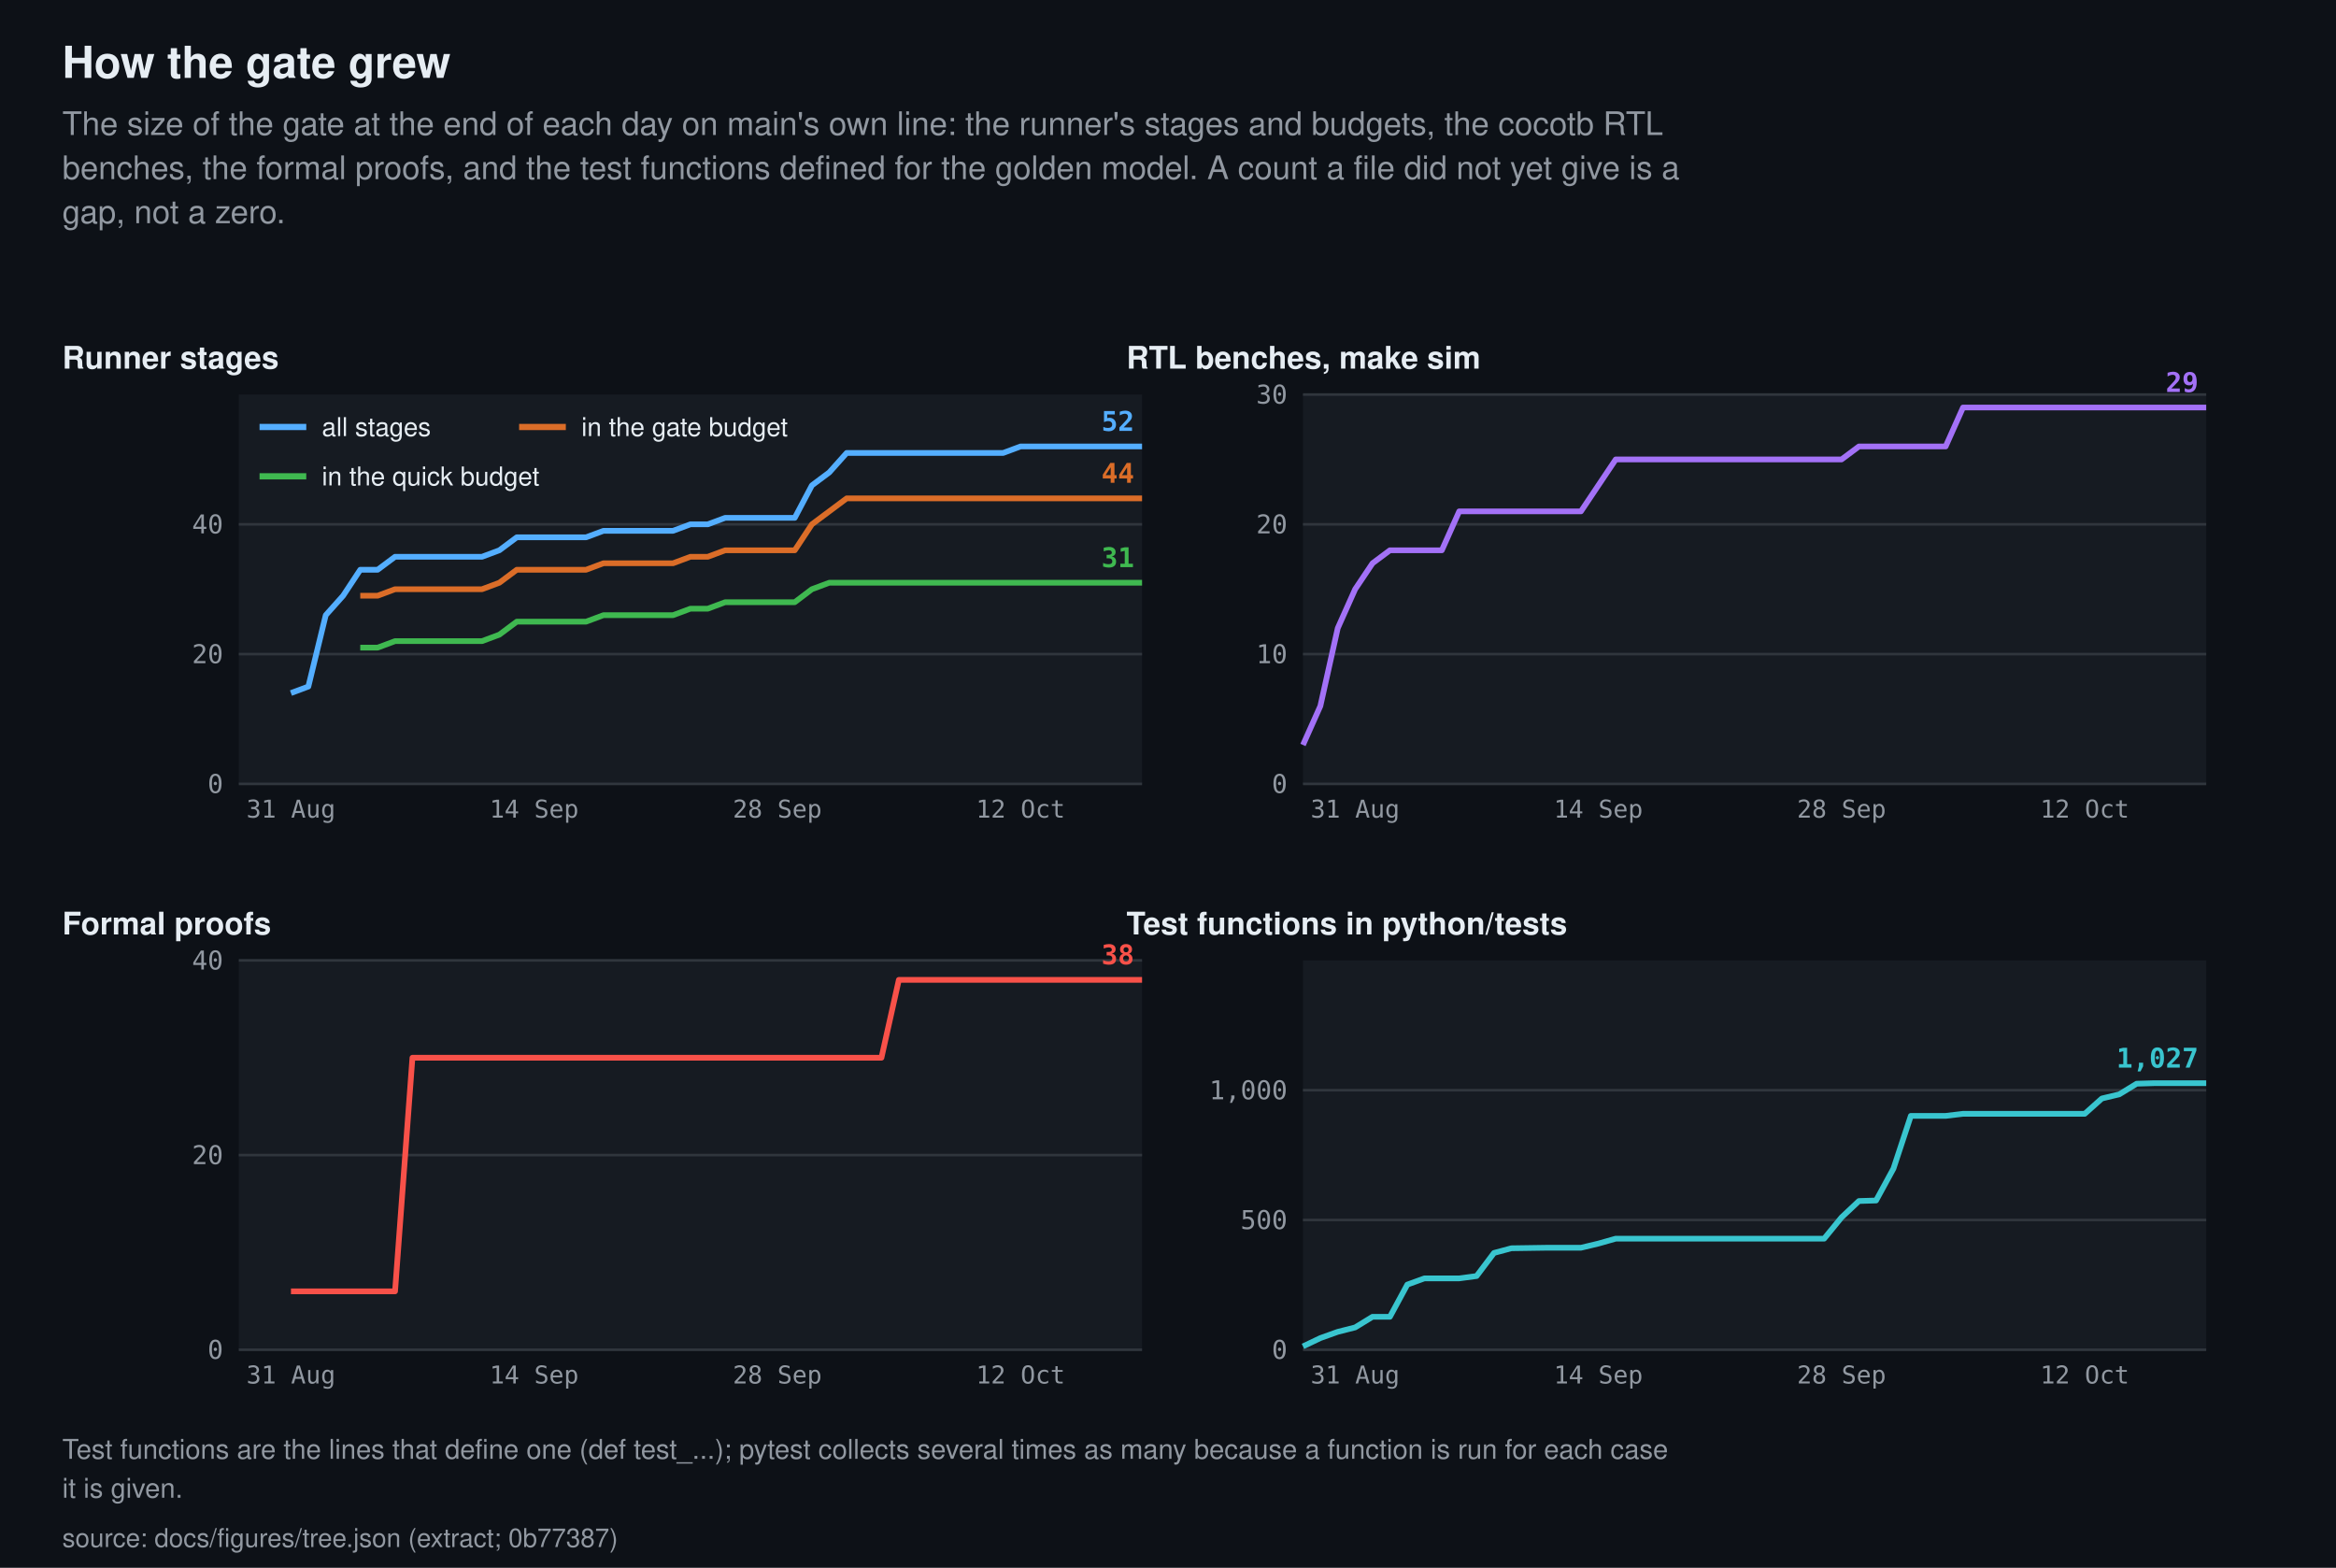
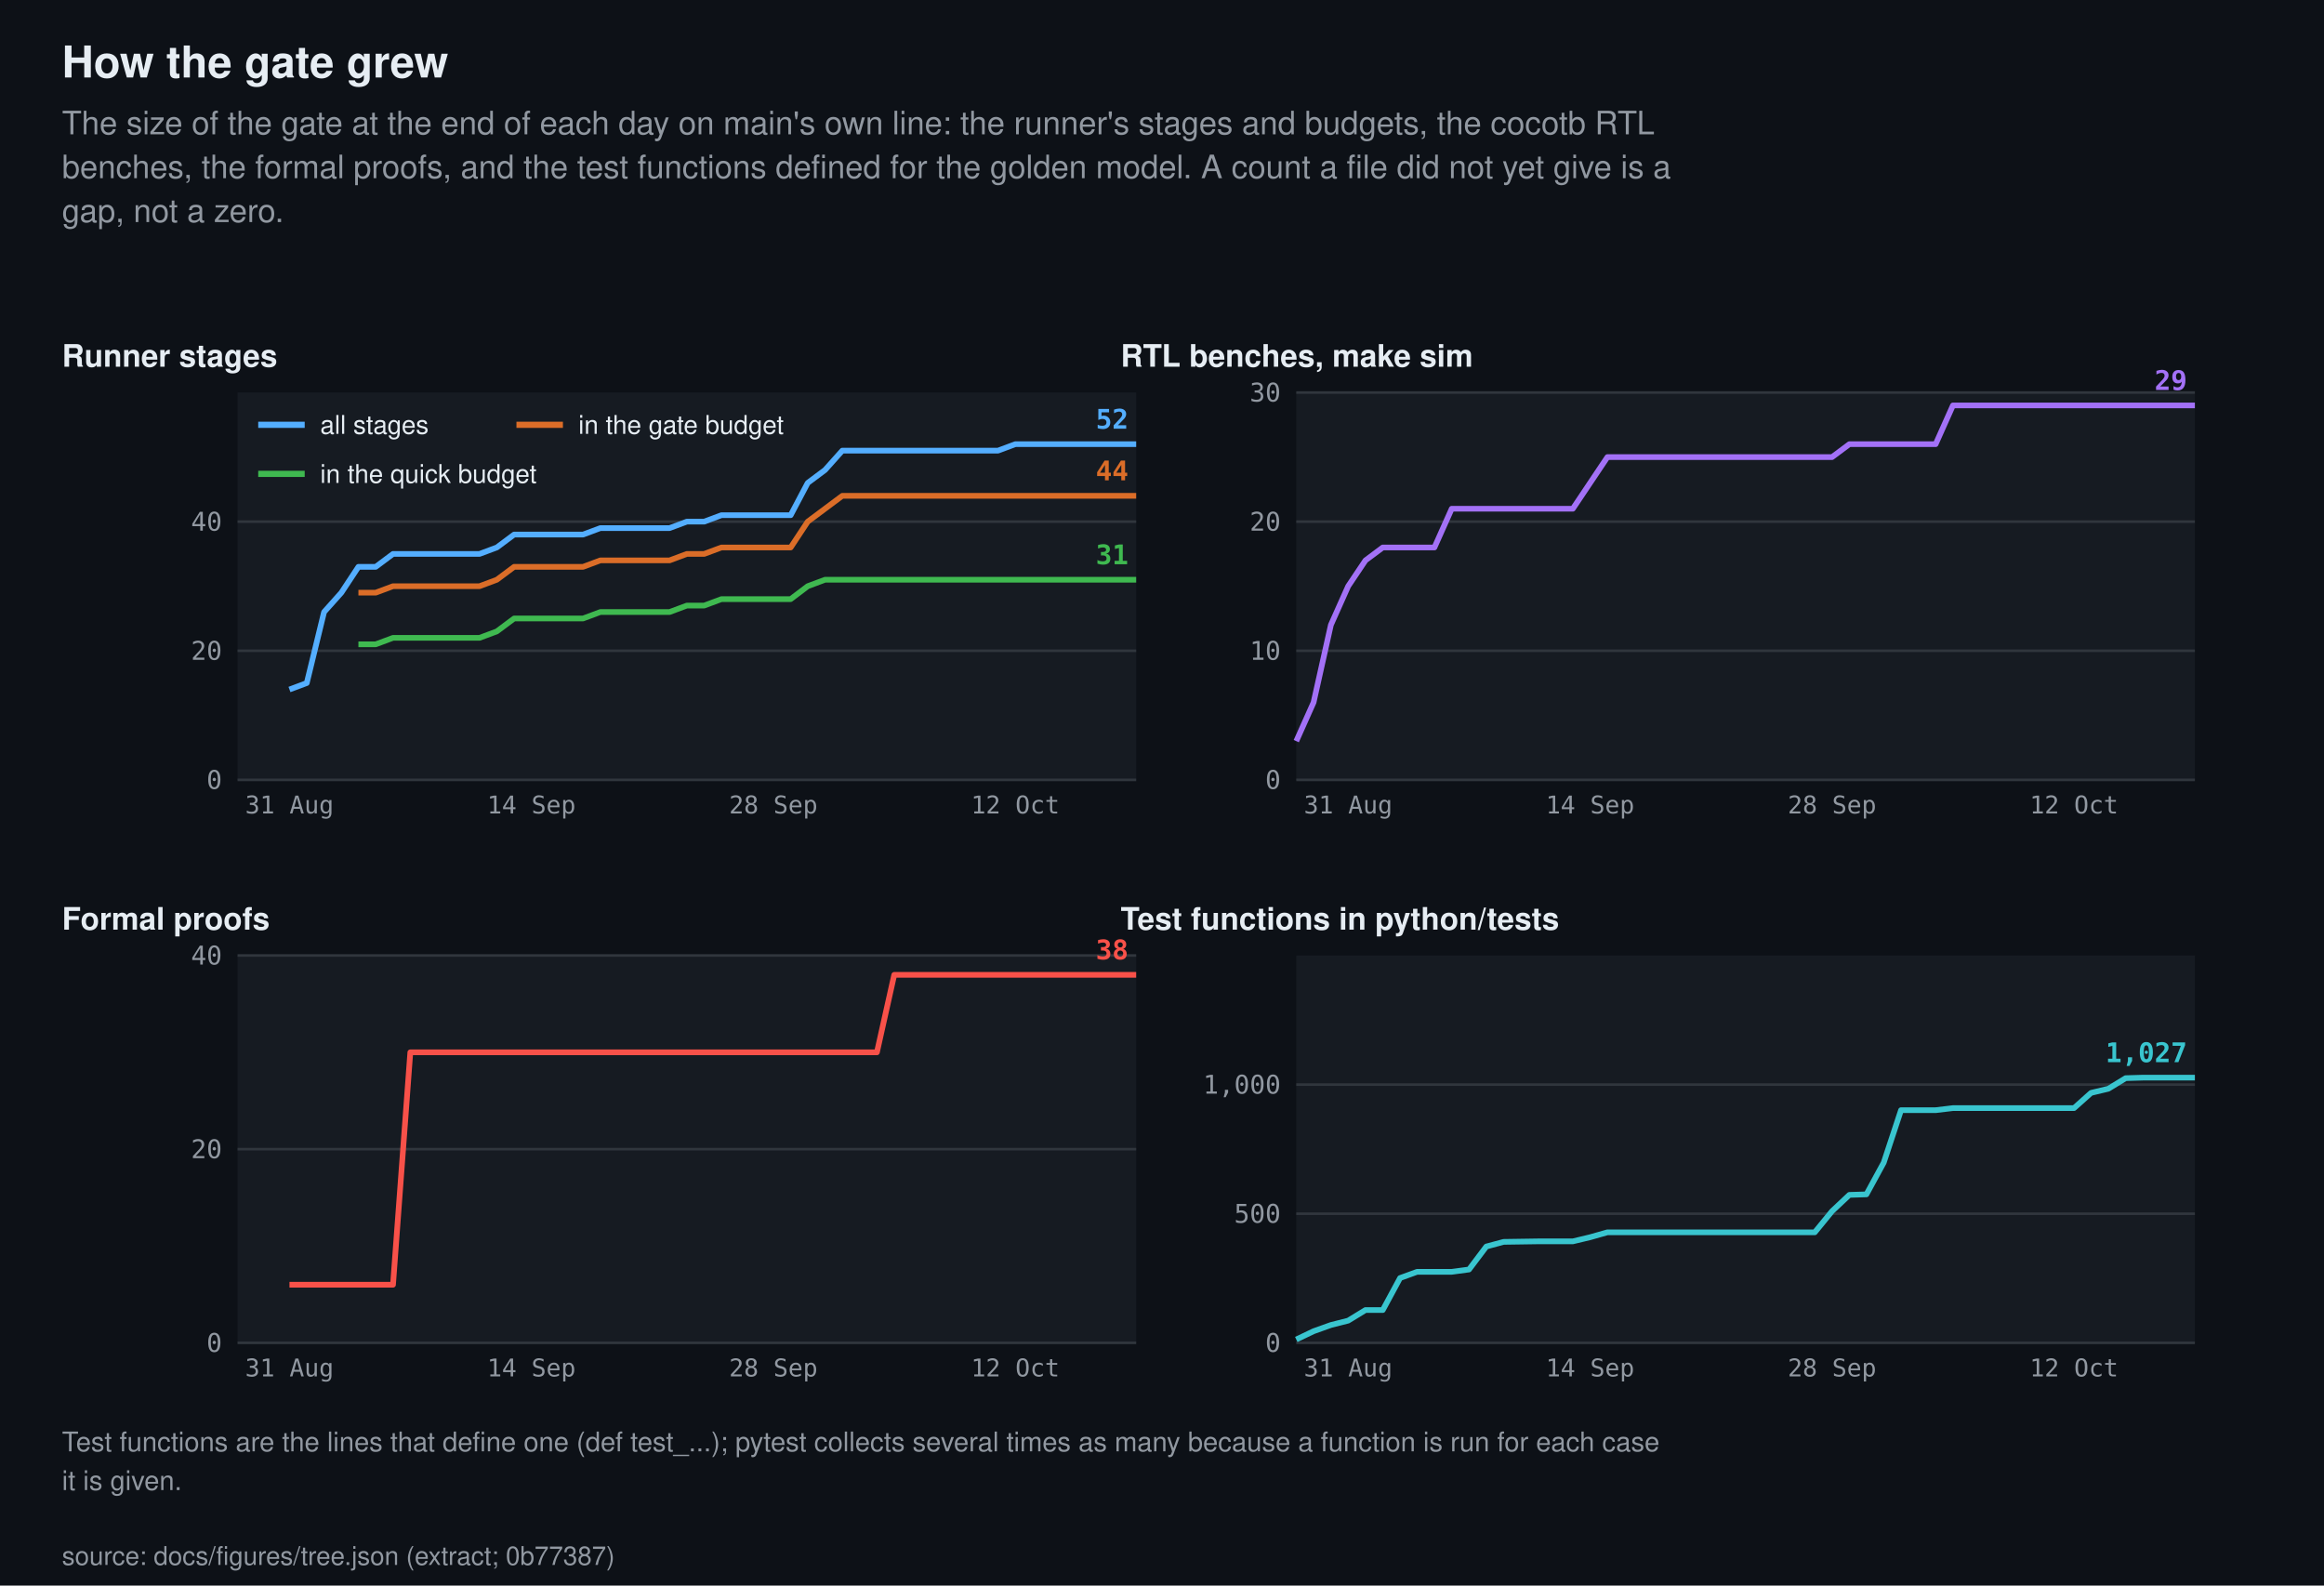
- <svg xmlns="http://www.w3.org/2000/svg" width="900" height="604" viewBox="0 0 900 604" role="img" aria-label="Four small charts over time: the verification runner's stages (52, of which 44 in the gate budget and 31 in the quick one), the RTL benches (29), the formal proofs (38) and the golden-model test functions (1,027).">
-   <rect width="900" height="604" fill="#0d1117" />
+ <svg xmlns="http://www.w3.org/2000/svg" width="900" height="614" viewBox="0 0 900 614" role="img" aria-label="Four small charts over time: the verification runner's stages (52, of which 44 in the gate budget and 31 in the quick one), the RTL benches (29), the formal proofs (38) and the golden-model test functions (1,027).">
+   <rect width="900" height="614" fill="#0d1117" />
  <text x="24.0" y="30.0" font-family="-apple-system,BlinkMacSystemFont,'Segoe UI',Helvetica,Arial,sans-serif" font-size="17" fill="#e6edf3" font-weight="600">How the gate grew</text>
  <text x="24.0" y="52.0" font-family="-apple-system,BlinkMacSystemFont,'Segoe UI',Helvetica,Arial,sans-serif" font-size="12.5" fill="#9198a1">The size of the gate at the end of each day on main's own line: the runner's stages and budgets, the cocotb RTL</text>
  <text x="24.0" y="69.0" font-family="-apple-system,BlinkMacSystemFont,'Segoe UI',Helvetica,Arial,sans-serif" font-size="12.5" fill="#9198a1">benches, the formal proofs, and the test functions defined for the golden model. A count a file did not yet give is a</text>
  <text x="24.0" y="86.0" font-family="-apple-system,BlinkMacSystemFont,'Segoe UI',Helvetica,Arial,sans-serif" font-size="12.5" fill="#9198a1">gap, not a zero.</text>
  <text x="24.0" y="142.0" font-family="-apple-system,BlinkMacSystemFont,'Segoe UI',Helvetica,Arial,sans-serif" font-size="12" fill="#e6edf3" font-weight="600">Runner stages</text>
  <rect x="92.0" y="152.0" width="348.0" height="150.0" fill="#161b22" />
  <line x1="92.0" y1="302.0" x2="440.0" y2="302.0" stroke="#30363d" stroke-width="1" />
  <text x="86.0" y="305.5" font-family="ui-monospace,SFMono-Regular,'SF Mono',Menlo,Consolas,monospace" font-size="10" fill="#9198a1" text-anchor="end">0</text>
  <line x1="92.0" y1="252.0" x2="440.0" y2="252.0" stroke="#30363d" stroke-width="1" />
  <text x="86.0" y="255.5" font-family="ui-monospace,SFMono-Regular,'SF Mono',Menlo,Consolas,monospace" font-size="10" fill="#9198a1" text-anchor="end">20</text>
  <line x1="92.0" y1="202.0" x2="440.0" y2="202.0" stroke="#30363d" stroke-width="1" />
  <text x="86.0" y="205.5" font-family="ui-monospace,SFMono-Regular,'SF Mono',Menlo,Consolas,monospace" font-size="10" fill="#9198a1" text-anchor="end">40</text>
  <text x="112.1" y="315.0" font-family="ui-monospace,SFMono-Regular,'SF Mono',Menlo,Consolas,monospace" font-size="9.5" fill="#9198a1" text-anchor="middle">31 Aug</text>
  <text x="205.8" y="315.0" font-family="ui-monospace,SFMono-Regular,'SF Mono',Menlo,Consolas,monospace" font-size="9.5" fill="#9198a1" text-anchor="middle">14 Sep</text>
  <text x="299.5" y="315.0" font-family="ui-monospace,SFMono-Regular,'SF Mono',Menlo,Consolas,monospace" font-size="9.5" fill="#9198a1" text-anchor="middle">28 Sep</text>
  <text x="393.2" y="315.0" font-family="ui-monospace,SFMono-Regular,'SF Mono',Menlo,Consolas,monospace" font-size="9.5" fill="#9198a1" text-anchor="middle">12 Oct</text>
  <path d="M112.1,267.0 L118.8,264.5 L125.5,237.0 L132.2,229.5 L138.8,219.5 L145.5,219.5 L152.2,214.5 L158.9,214.5 L165.6,214.5 L172.3,214.5 L179.0,214.5 L185.7,214.5 L192.4,212.0 L199.1,207.0 L205.8,207.0 L212.5,207.0 L219.2,207.0 L225.8,207.0 L232.5,204.5 L239.2,204.5 L245.9,204.5 L252.6,204.5 L259.3,204.5 L266.0,202.0 L272.7,202.0 L279.4,199.5 L286.1,199.5 L292.8,199.5 L299.5,199.5 L306.2,199.5 L312.8,187.0 L319.5,182.0 L326.2,174.5 L332.9,174.5 L339.6,174.5 L346.3,174.5 L353.0,174.5 L359.7,174.5 L366.4,174.5 L373.1,174.5 L379.8,174.5 L386.5,174.5 L393.2,172.0 L399.8,172.0 L406.5,172.0 L413.2,172.0 L419.9,172.0 L426.6,172.0 L433.3,172.0 L440.0,172.0" fill="none" stroke="#54aeff" stroke-width="2.2" stroke-linejoin="round" />
  <text x="437.0" y="166.0" font-family="ui-monospace,SFMono-Regular,'SF Mono',Menlo,Consolas,monospace" font-size="10.5" fill="#54aeff" font-weight="600" text-anchor="end">52</text>
  <path d="M138.8,229.5 L145.5,229.5 L152.2,227.0 L158.9,227.0 L165.6,227.0 L172.3,227.0 L179.0,227.0 L185.7,227.0 L192.4,224.5 L199.1,219.5 L205.8,219.5 L212.5,219.5 L219.2,219.5 L225.8,219.5 L232.5,217.0 L239.2,217.0 L245.9,217.0 L252.6,217.0 L259.3,217.0 L266.0,214.5 L272.7,214.5 L279.4,212.0 L286.1,212.0 L292.8,212.0 L299.5,212.0 L306.2,212.0 L312.8,202.0 L319.5,197.0 L326.2,192.0 L332.9,192.0 L339.6,192.0 L346.3,192.0 L353.0,192.0 L359.7,192.0 L366.4,192.0 L373.1,192.0 L379.8,192.0 L386.5,192.0 L393.2,192.0 L399.8,192.0 L406.5,192.0 L413.2,192.0 L419.9,192.0 L426.6,192.0 L433.3,192.0 L440.0,192.0" fill="none" stroke="#db6d28" stroke-width="2.2" stroke-linejoin="round" />
  <text x="437.0" y="186.0" font-family="ui-monospace,SFMono-Regular,'SF Mono',Menlo,Consolas,monospace" font-size="10.5" fill="#db6d28" font-weight="600" text-anchor="end">44</text>
  <path d="M138.8,249.5 L145.5,249.5 L152.2,247.0 L158.9,247.0 L165.6,247.0 L172.3,247.0 L179.0,247.0 L185.7,247.0 L192.4,244.5 L199.1,239.5 L205.8,239.5 L212.5,239.5 L219.2,239.5 L225.8,239.5 L232.5,237.0 L239.2,237.0 L245.9,237.0 L252.6,237.0 L259.3,237.0 L266.0,234.5 L272.7,234.5 L279.4,232.0 L286.1,232.0 L292.8,232.0 L299.5,232.0 L306.2,232.0 L312.8,227.0 L319.5,224.5 L326.2,224.5 L332.9,224.5 L339.6,224.5 L346.3,224.5 L353.0,224.5 L359.7,224.5 L366.4,224.5 L373.1,224.5 L379.8,224.5 L386.5,224.5 L393.2,224.5 L399.8,224.5 L406.5,224.5 L413.2,224.5 L419.9,224.5 L426.6,224.5 L433.3,224.5 L440.0,224.5" fill="none" stroke="#3fb950" stroke-width="2.2" stroke-linejoin="round" />
  <text x="437.0" y="218.5" font-family="ui-monospace,SFMono-Regular,'SF Mono',Menlo,Consolas,monospace" font-size="10.5" fill="#3fb950" font-weight="600" text-anchor="end">31</text>
  <line x1="100.0" y1="164.5" x2="118.0" y2="164.5" stroke="#54aeff" stroke-width="2.4" />
  <text x="124.0" y="168.0" font-family="-apple-system,BlinkMacSystemFont,'Segoe UI',Helvetica,Arial,sans-serif" font-size="10" fill="#e6edf3">all stages</text>
  <line x1="200.0" y1="164.5" x2="218.0" y2="164.5" stroke="#db6d28" stroke-width="2.4" />
  <text x="224.0" y="168.0" font-family="-apple-system,BlinkMacSystemFont,'Segoe UI',Helvetica,Arial,sans-serif" font-size="10" fill="#e6edf3">in the gate budget</text>
  <line x1="100.0" y1="183.5" x2="118.0" y2="183.5" stroke="#3fb950" stroke-width="2.4" />
  <text x="124.0" y="187.0" font-family="-apple-system,BlinkMacSystemFont,'Segoe UI',Helvetica,Arial,sans-serif" font-size="10" fill="#e6edf3">in the quick budget</text>
  <text x="434.0" y="142.0" font-family="-apple-system,BlinkMacSystemFont,'Segoe UI',Helvetica,Arial,sans-serif" font-size="12" fill="#e6edf3" font-weight="600">RTL benches, make sim</text>
  <rect x="502.0" y="152.0" width="348.0" height="150.0" fill="#161b22" />
  <line x1="502.0" y1="302.0" x2="850.0" y2="302.0" stroke="#30363d" stroke-width="1" />
  <text x="496.0" y="305.5" font-family="ui-monospace,SFMono-Regular,'SF Mono',Menlo,Consolas,monospace" font-size="10" fill="#9198a1" text-anchor="end">0</text>
  <line x1="502.0" y1="252.0" x2="850.0" y2="252.0" stroke="#30363d" stroke-width="1" />
  <text x="496.0" y="255.5" font-family="ui-monospace,SFMono-Regular,'SF Mono',Menlo,Consolas,monospace" font-size="10" fill="#9198a1" text-anchor="end">10</text>
  <line x1="502.0" y1="202.0" x2="850.0" y2="202.0" stroke="#30363d" stroke-width="1" />
  <text x="496.0" y="205.5" font-family="ui-monospace,SFMono-Regular,'SF Mono',Menlo,Consolas,monospace" font-size="10" fill="#9198a1" text-anchor="end">20</text>
  <line x1="502.0" y1="152.0" x2="850.0" y2="152.0" stroke="#30363d" stroke-width="1" />
  <text x="496.0" y="155.5" font-family="ui-monospace,SFMono-Regular,'SF Mono',Menlo,Consolas,monospace" font-size="10" fill="#9198a1" text-anchor="end">30</text>
  <text x="522.1" y="315.0" font-family="ui-monospace,SFMono-Regular,'SF Mono',Menlo,Consolas,monospace" font-size="9.5" fill="#9198a1" text-anchor="middle">31 Aug</text>
  <text x="615.8" y="315.0" font-family="ui-monospace,SFMono-Regular,'SF Mono',Menlo,Consolas,monospace" font-size="9.5" fill="#9198a1" text-anchor="middle">14 Sep</text>
  <text x="709.5" y="315.0" font-family="ui-monospace,SFMono-Regular,'SF Mono',Menlo,Consolas,monospace" font-size="9.5" fill="#9198a1" text-anchor="middle">28 Sep</text>
  <text x="803.2" y="315.0" font-family="ui-monospace,SFMono-Regular,'SF Mono',Menlo,Consolas,monospace" font-size="9.5" fill="#9198a1" text-anchor="middle">12 Oct</text>
  <path d="M502.0,287.0 L508.7,272.0 L515.4,242.0 L522.1,227.0 L528.8,217.0 L535.5,212.0 L542.2,212.0 L548.8,212.0 L555.5,212.0 L562.2,197.0 L568.9,197.0 L575.6,197.0 L582.3,197.0 L589.0,197.0 L595.7,197.0 L602.4,197.0 L609.1,197.0 L615.8,187.0 L622.5,177.0 L629.2,177.0 L635.8,177.0 L642.5,177.0 L649.2,177.0 L655.9,177.0 L662.6,177.0 L669.3,177.0 L676.0,177.0 L682.7,177.0 L689.4,177.0 L696.1,177.0 L702.8,177.0 L709.5,177.0 L716.2,172.0 L722.8,172.0 L729.5,172.0 L736.2,172.0 L742.9,172.0 L749.6,172.0 L756.3,157.0 L763.0,157.0 L769.7,157.0 L776.4,157.0 L783.1,157.0 L789.8,157.0 L796.5,157.0 L803.2,157.0 L809.8,157.0 L816.5,157.0 L823.2,157.0 L829.9,157.0 L836.6,157.0 L843.3,157.0 L850.0,157.0" fill="none" stroke="#a371f7" stroke-width="2.2" stroke-linejoin="round" />
  <text x="847.0" y="151.0" font-family="ui-monospace,SFMono-Regular,'SF Mono',Menlo,Consolas,monospace" font-size="10.5" fill="#a371f7" font-weight="600" text-anchor="end">29</text>
  <text x="24.0" y="360.0" font-family="-apple-system,BlinkMacSystemFont,'Segoe UI',Helvetica,Arial,sans-serif" font-size="12" fill="#e6edf3" font-weight="600">Formal proofs</text>
  <rect x="92.0" y="370.0" width="348.0" height="150.0" fill="#161b22" />
  <line x1="92.0" y1="520.0" x2="440.0" y2="520.0" stroke="#30363d" stroke-width="1" />
  <text x="86.0" y="523.5" font-family="ui-monospace,SFMono-Regular,'SF Mono',Menlo,Consolas,monospace" font-size="10" fill="#9198a1" text-anchor="end">0</text>
  <line x1="92.0" y1="445.0" x2="440.0" y2="445.0" stroke="#30363d" stroke-width="1" />
  <text x="86.0" y="448.5" font-family="ui-monospace,SFMono-Regular,'SF Mono',Menlo,Consolas,monospace" font-size="10" fill="#9198a1" text-anchor="end">20</text>
  <line x1="92.0" y1="370.0" x2="440.0" y2="370.0" stroke="#30363d" stroke-width="1" />
  <text x="86.0" y="373.5" font-family="ui-monospace,SFMono-Regular,'SF Mono',Menlo,Consolas,monospace" font-size="10" fill="#9198a1" text-anchor="end">40</text>
  <text x="112.1" y="533.0" font-family="ui-monospace,SFMono-Regular,'SF Mono',Menlo,Consolas,monospace" font-size="9.5" fill="#9198a1" text-anchor="middle">31 Aug</text>
  <text x="205.8" y="533.0" font-family="ui-monospace,SFMono-Regular,'SF Mono',Menlo,Consolas,monospace" font-size="9.5" fill="#9198a1" text-anchor="middle">14 Sep</text>
  <text x="299.5" y="533.0" font-family="ui-monospace,SFMono-Regular,'SF Mono',Menlo,Consolas,monospace" font-size="9.5" fill="#9198a1" text-anchor="middle">28 Sep</text>
  <text x="393.2" y="533.0" font-family="ui-monospace,SFMono-Regular,'SF Mono',Menlo,Consolas,monospace" font-size="9.5" fill="#9198a1" text-anchor="middle">12 Oct</text>
  <path d="M112.1,497.5 L118.8,497.5 L125.5,497.5 L132.2,497.5 L138.8,497.5 L145.5,497.5 L152.2,497.5 L158.9,407.5 L165.6,407.5 L172.3,407.5 L179.0,407.5 L185.7,407.5 L192.4,407.5 L199.1,407.5 L205.8,407.5 L212.5,407.5 L219.2,407.5 L225.8,407.5 L232.5,407.5 L239.2,407.5 L245.9,407.5 L252.6,407.5 L259.3,407.5 L266.0,407.5 L272.7,407.5 L279.4,407.5 L286.1,407.5 L292.8,407.5 L299.5,407.5 L306.2,407.5 L312.8,407.5 L319.5,407.5 L326.2,407.5 L332.9,407.5 L339.6,407.5 L346.3,377.5 L353.0,377.5 L359.7,377.5 L366.4,377.5 L373.1,377.5 L379.8,377.5 L386.5,377.5 L393.2,377.5 L399.8,377.5 L406.5,377.5 L413.2,377.5 L419.9,377.5 L426.6,377.5 L433.3,377.5 L440.0,377.5" fill="none" stroke="#f85149" stroke-width="2.2" stroke-linejoin="round" />
  <text x="437.0" y="371.5" font-family="ui-monospace,SFMono-Regular,'SF Mono',Menlo,Consolas,monospace" font-size="10.5" fill="#f85149" font-weight="600" text-anchor="end">38</text>
  <text x="434.0" y="360.0" font-family="-apple-system,BlinkMacSystemFont,'Segoe UI',Helvetica,Arial,sans-serif" font-size="12" fill="#e6edf3" font-weight="600">Test functions in python/tests</text>
  <rect x="502.0" y="370.0" width="348.0" height="150.0" fill="#161b22" />
  <line x1="502.0" y1="520.0" x2="850.0" y2="520.0" stroke="#30363d" stroke-width="1" />
  <text x="496.0" y="523.5" font-family="ui-monospace,SFMono-Regular,'SF Mono',Menlo,Consolas,monospace" font-size="10" fill="#9198a1" text-anchor="end">0</text>
  <line x1="502.0" y1="470.0" x2="850.0" y2="470.0" stroke="#30363d" stroke-width="1" />
  <text x="496.0" y="473.5" font-family="ui-monospace,SFMono-Regular,'SF Mono',Menlo,Consolas,monospace" font-size="10" fill="#9198a1" text-anchor="end">500</text>
  <line x1="502.0" y1="420.0" x2="850.0" y2="420.0" stroke="#30363d" stroke-width="1" />
  <text x="496.0" y="423.5" font-family="ui-monospace,SFMono-Regular,'SF Mono',Menlo,Consolas,monospace" font-size="10" fill="#9198a1" text-anchor="end">1,000</text>
  <text x="522.1" y="533.0" font-family="ui-monospace,SFMono-Regular,'SF Mono',Menlo,Consolas,monospace" font-size="9.5" fill="#9198a1" text-anchor="middle">31 Aug</text>
  <text x="615.8" y="533.0" font-family="ui-monospace,SFMono-Regular,'SF Mono',Menlo,Consolas,monospace" font-size="9.5" fill="#9198a1" text-anchor="middle">14 Sep</text>
  <text x="709.5" y="533.0" font-family="ui-monospace,SFMono-Regular,'SF Mono',Menlo,Consolas,monospace" font-size="9.5" fill="#9198a1" text-anchor="middle">28 Sep</text>
  <text x="803.2" y="533.0" font-family="ui-monospace,SFMono-Regular,'SF Mono',Menlo,Consolas,monospace" font-size="9.5" fill="#9198a1" text-anchor="middle">12 Oct</text>
  <path d="M502.0,518.7 L508.7,515.5 L515.4,513.1 L522.1,511.4 L528.8,507.3 L535.5,507.3 L542.2,494.9 L548.8,492.5 L555.5,492.5 L562.2,492.5 L568.9,491.6 L575.6,482.7 L582.3,480.9 L589.0,480.8 L595.7,480.7 L602.4,480.7 L609.1,480.7 L615.8,479.1 L622.5,477.2 L629.2,477.2 L635.8,477.2 L642.5,477.2 L649.2,477.2 L655.9,477.2 L662.6,477.2 L669.3,477.2 L676.0,477.2 L682.7,477.2 L689.4,477.2 L696.1,477.2 L702.8,477.2 L709.5,469.0 L716.2,462.7 L722.8,462.5 L729.5,450.2 L736.2,429.9 L742.9,429.9 L749.6,429.9 L756.3,429.1 L763.0,429.1 L769.7,429.1 L776.4,429.1 L783.1,429.1 L789.8,429.1 L796.5,429.1 L803.2,429.1 L809.8,423.2 L816.5,421.6 L823.2,417.5 L829.9,417.3 L836.6,417.3 L843.3,417.3 L850.0,417.3" fill="none" stroke="#39c5cf" stroke-width="2.2" stroke-linejoin="round" />
  <text x="847.0" y="411.3" font-family="ui-monospace,SFMono-Regular,'SF Mono',Menlo,Consolas,monospace" font-size="10.5" fill="#39c5cf" font-weight="600" text-anchor="end">1,027</text>
  <text x="24.0" y="562.0" font-family="-apple-system,BlinkMacSystemFont,'Segoe UI',Helvetica,Arial,sans-serif" font-size="10.5" fill="#9198a1">Test functions are the lines that define one (def test_...); pytest collects several times as many because a function is run for each case</text>
  <text x="24.0" y="577.0" font-family="-apple-system,BlinkMacSystemFont,'Segoe UI',Helvetica,Arial,sans-serif" font-size="10.5" fill="#9198a1">it is given.</text>
-   <text x="24.0" y="596.0" font-family="-apple-system,BlinkMacSystemFont,'Segoe UI',Helvetica,Arial,sans-serif" font-size="10" fill="#9198a1">source: docs/figures/tree.json (extract; 0b77387)</text>
+   <text x="24.0" y="606.0" font-family="-apple-system,BlinkMacSystemFont,'Segoe UI',Helvetica,Arial,sans-serif" font-size="10" fill="#9198a1">source: docs/figures/tree.json (extract; 0b77387)</text>
</svg>
